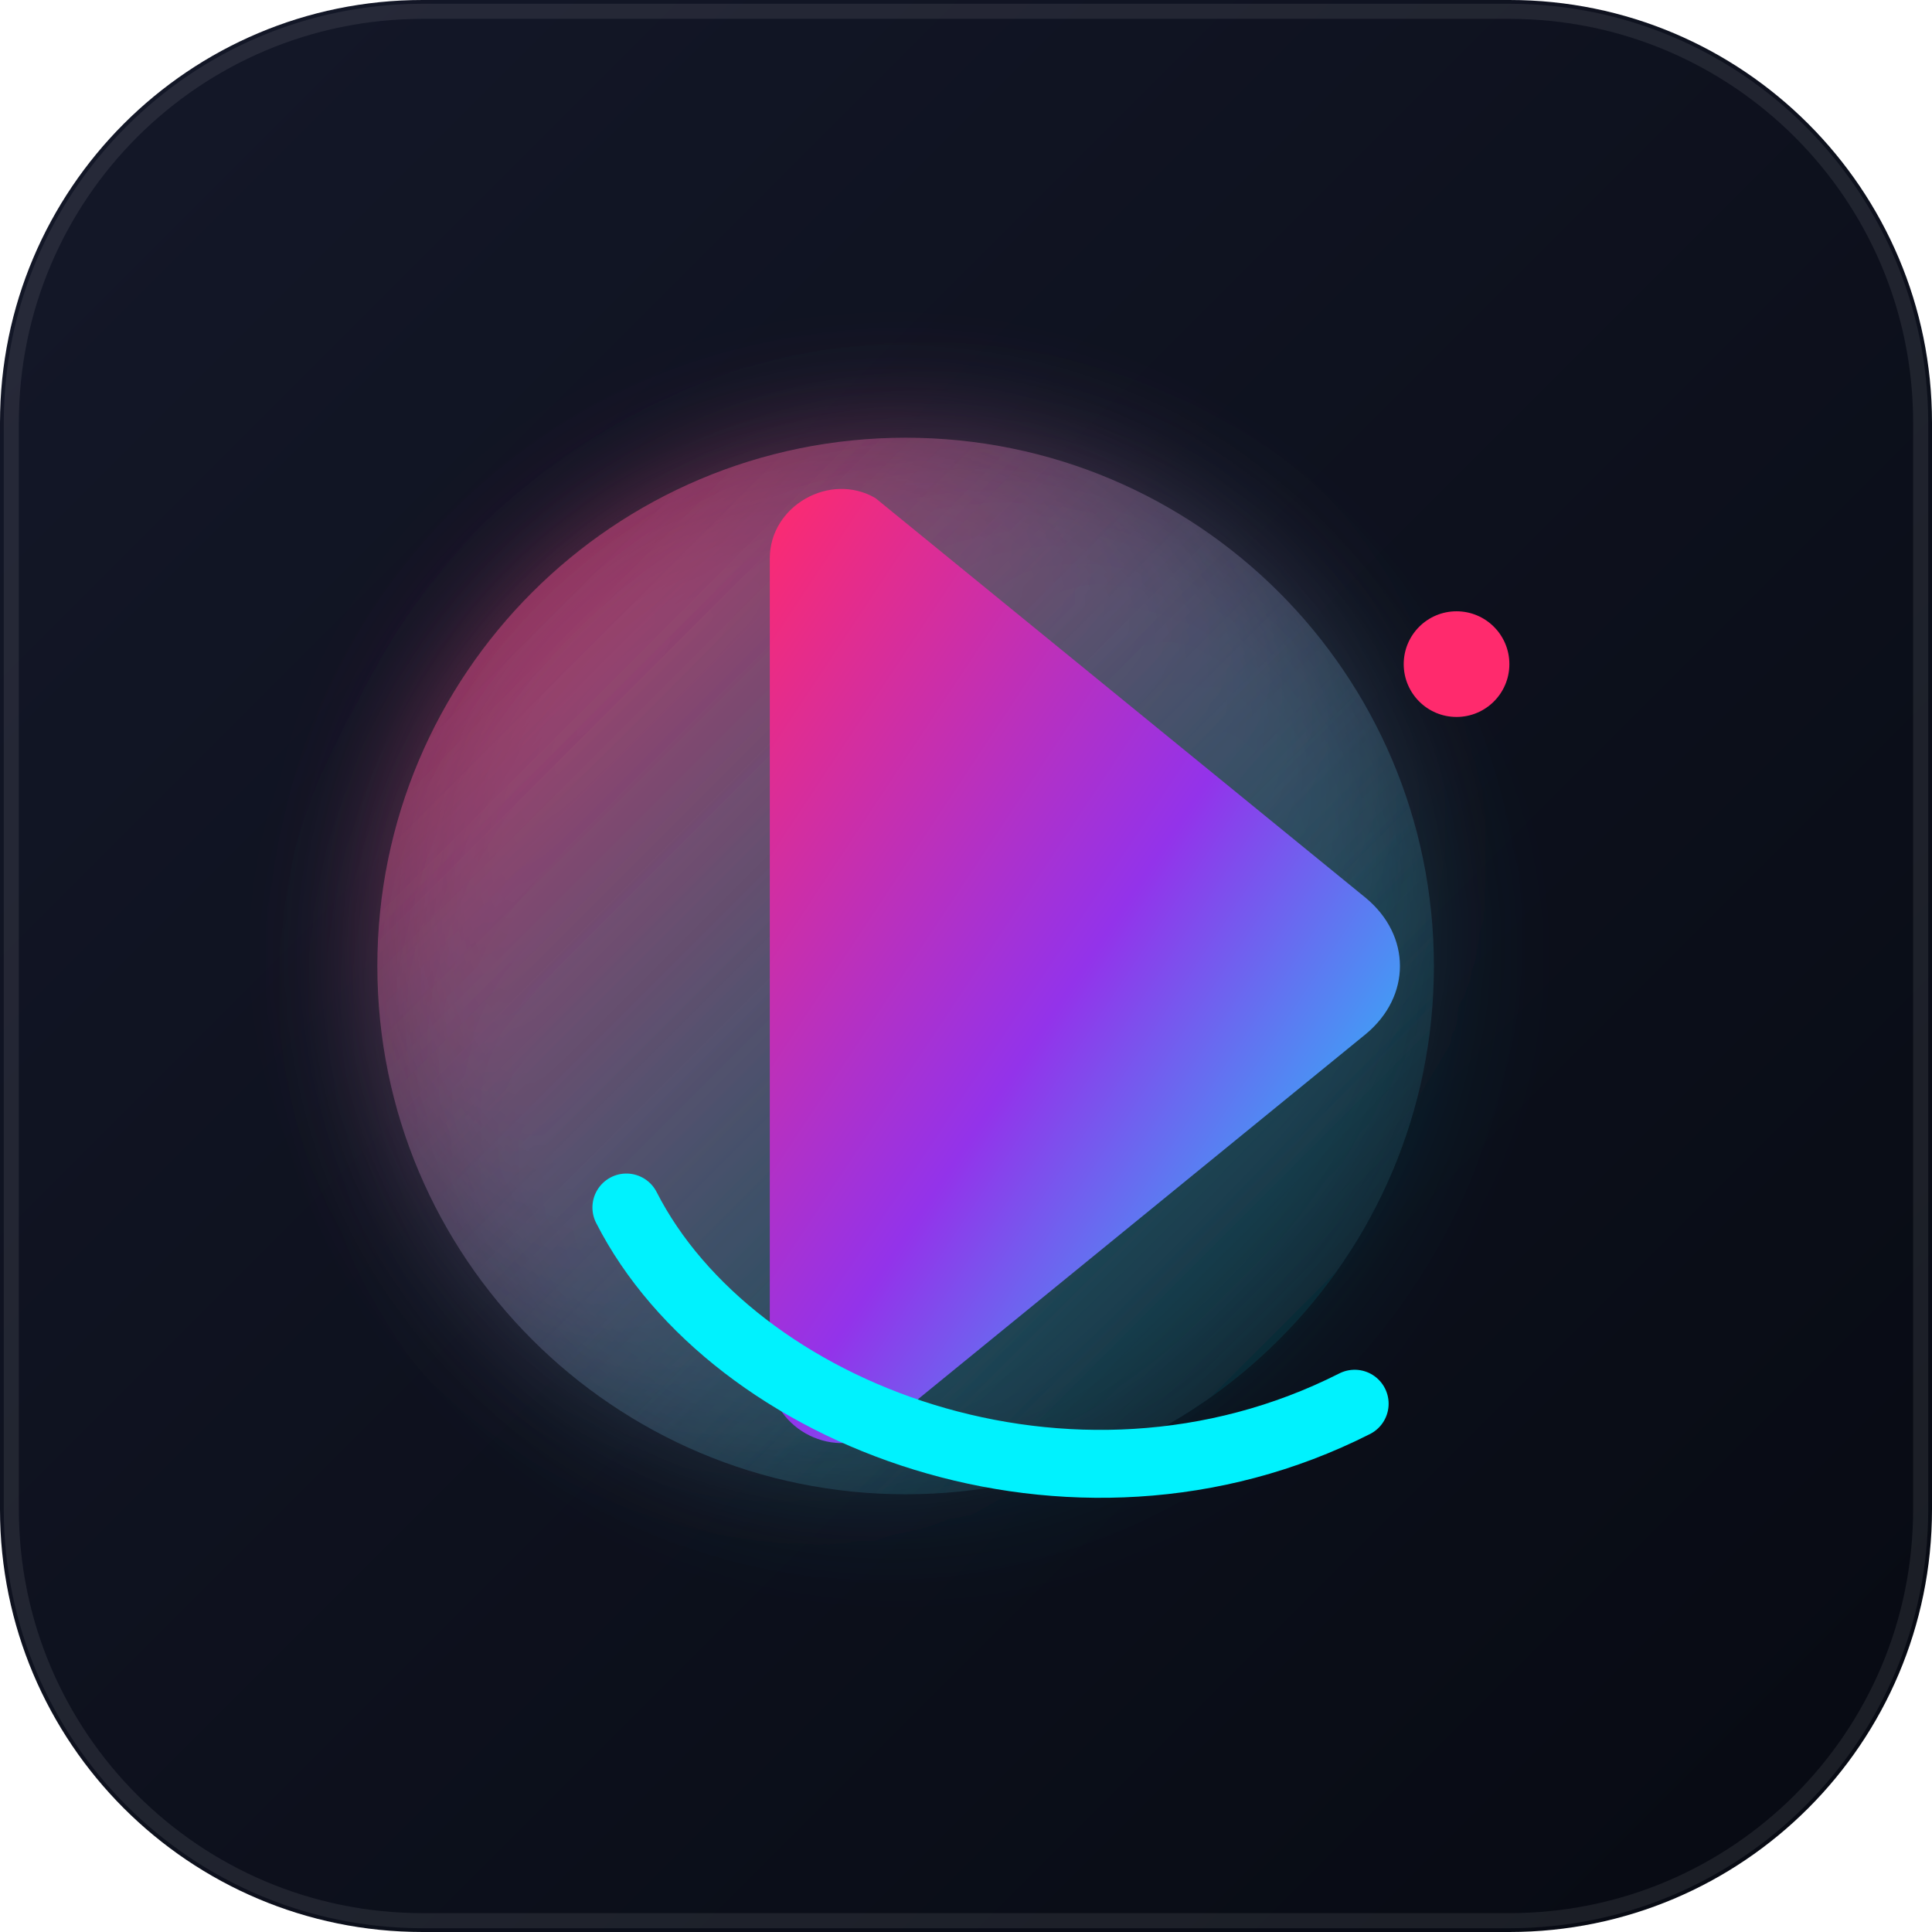
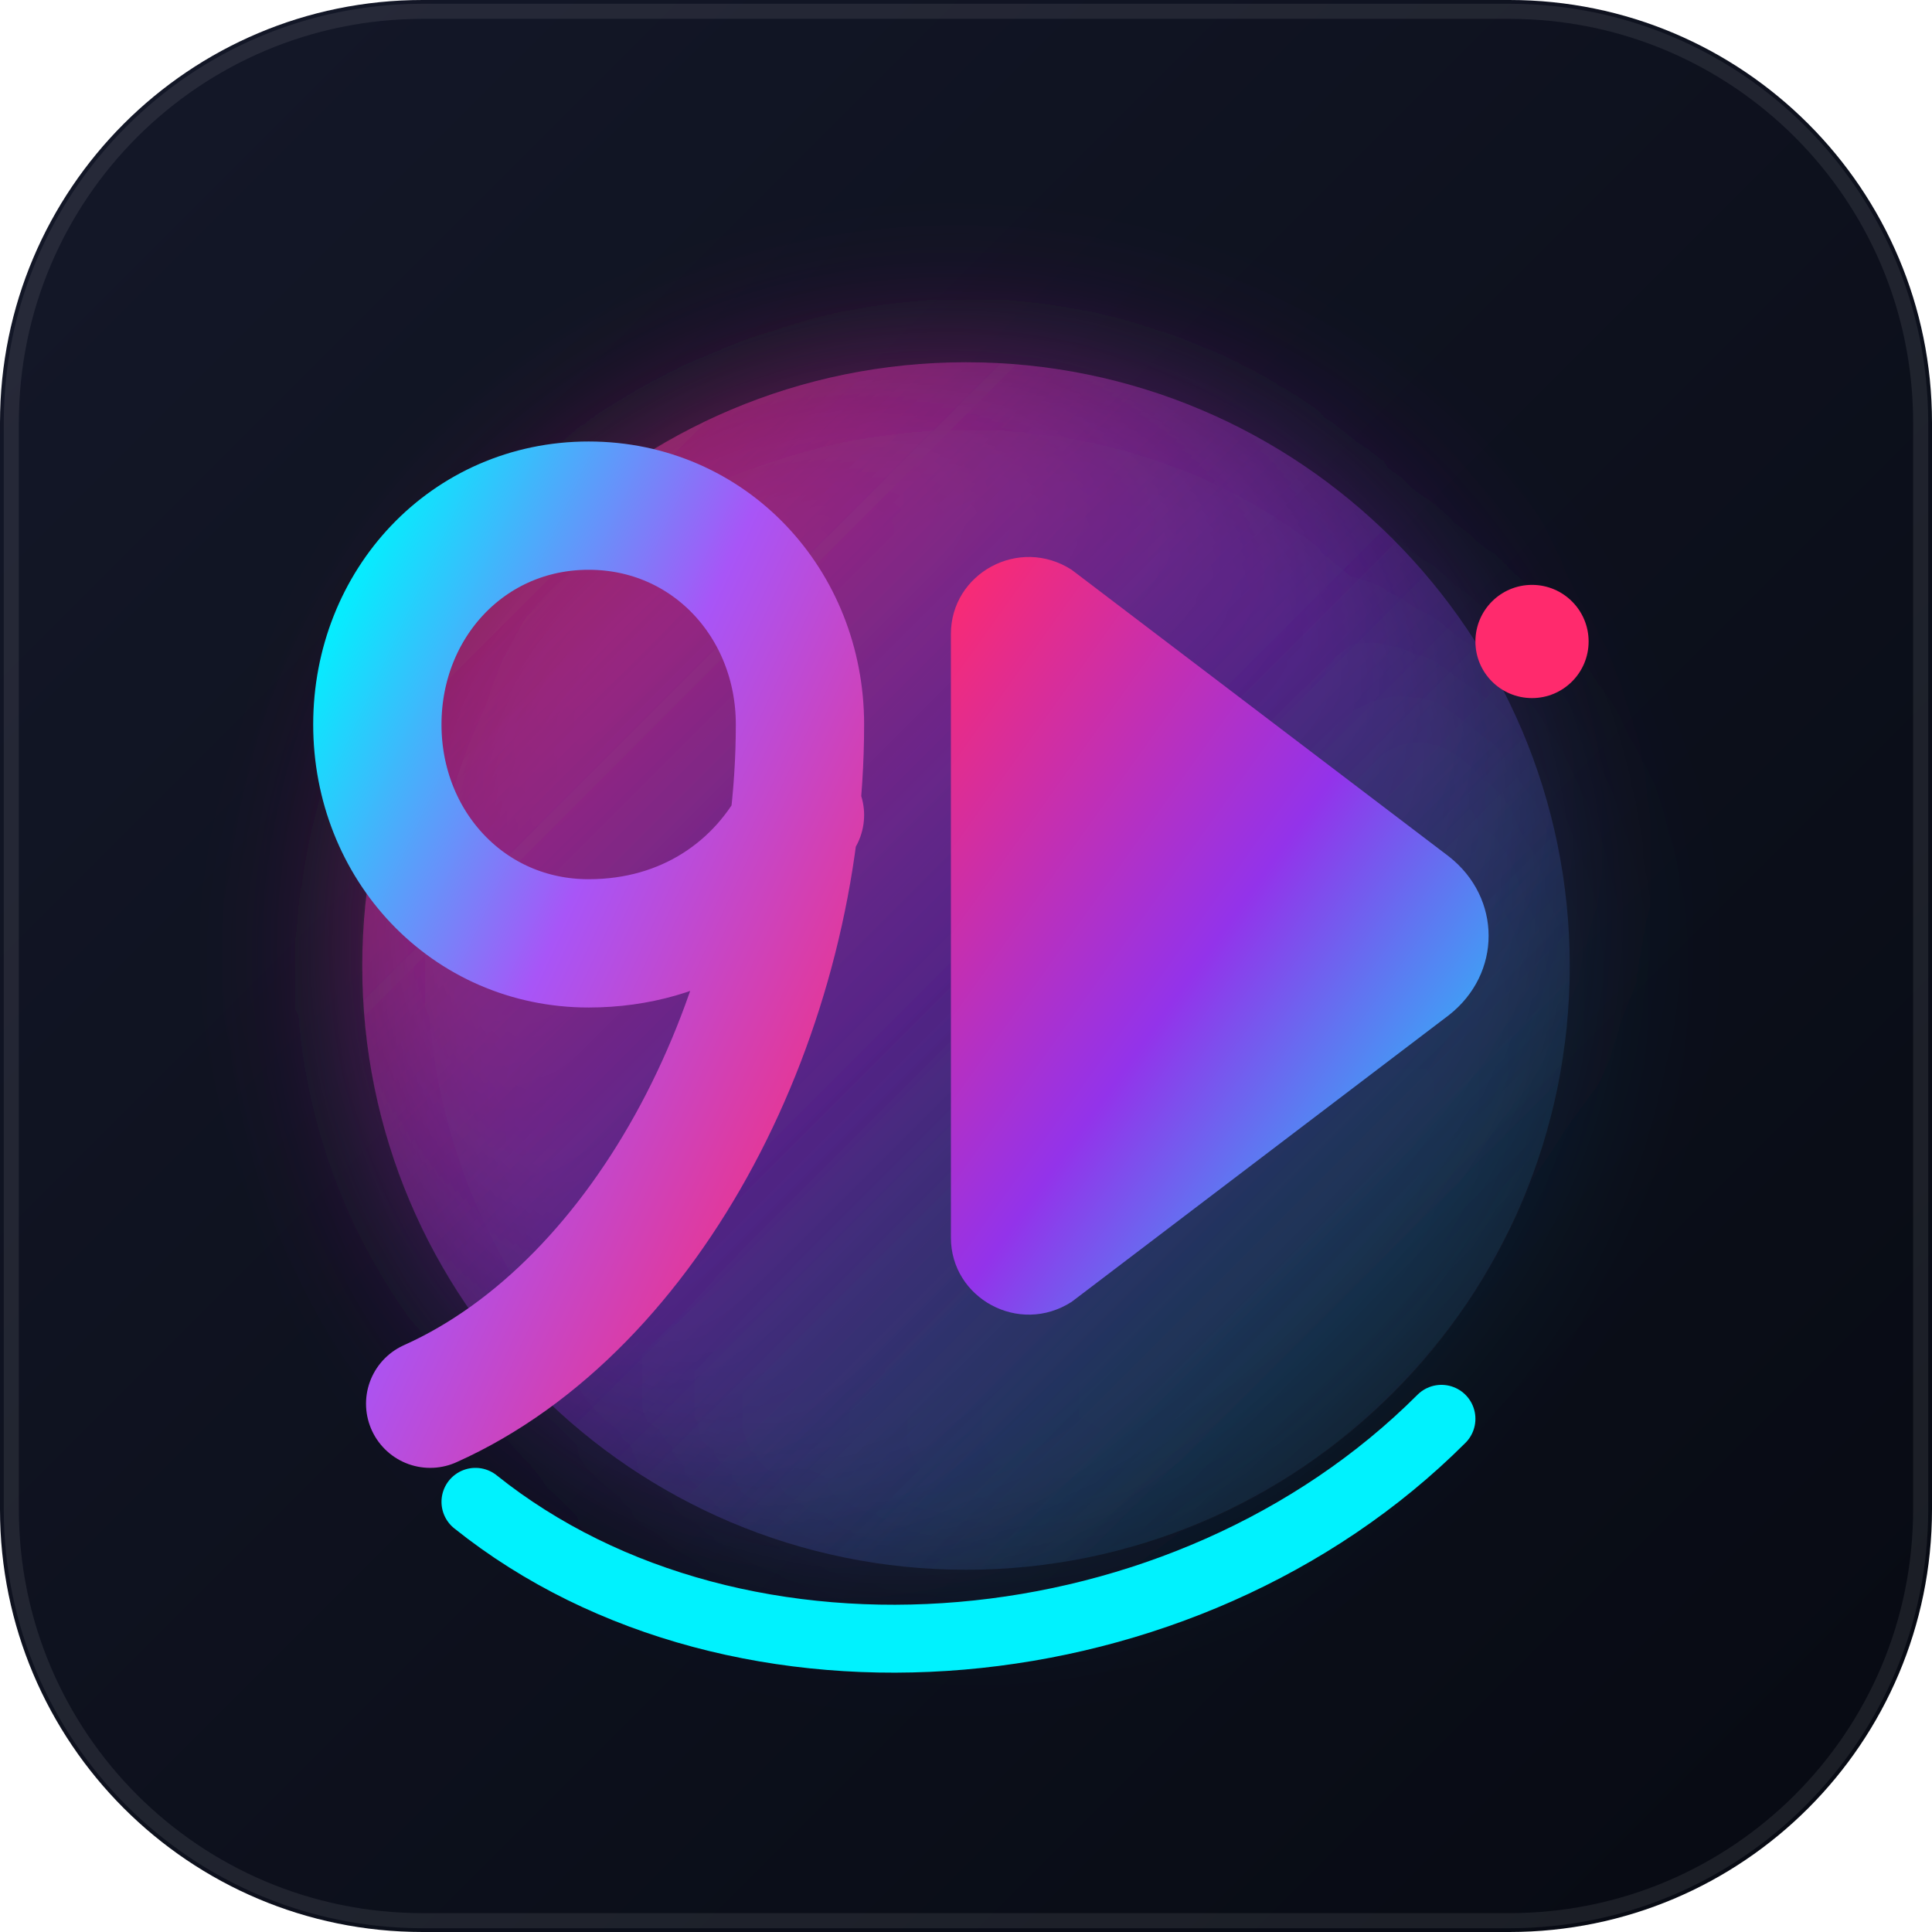
<svg xmlns="http://www.w3.org/2000/svg" viewBox="0 0 512 512" width="512" height="512">
  <defs>
    <linearGradient id="bgGrad" x1="0%" y1="0%" x2="100%" y2="100%">
      <stop offset="0%" stop-color="#141829" />
      <stop offset="100%" stop-color="#070a12" />
+     </linearGradient>
+     <linearGradient id="nineGrad" x1="0%" y1="0%" x2="100%" y2="100%">
+       <stop offset="0%" stop-color="#00f2fe" />
+       <stop offset="45%" stop-color="#a855f7" />
+       <stop offset="100%" stop-color="#ff2a6d" />
    </linearGradient>
    <linearGradient id="prismGrad" x1="0%" y1="0%" x2="100%" y2="100%">
      <stop offset="0%" stop-color="#ff2a6d" />
      <stop offset="50%" stop-color="#9333ea" />
      <stop offset="100%" stop-color="#00f2fe" />
    </linearGradient>
    <linearGradient id="glowGrad" x1="0%" y1="0%" x2="100%" y2="100%">
      <stop offset="0%" stop-color="#ff2a6d" stop-opacity="0.6" />
+       <stop offset="50%" stop-color="#9333ea" stop-opacity="0.3" />
      <stop offset="100%" stop-color="#00f2fe" stop-opacity="0" />
    </linearGradient>
-     <filter id="neonGlow" x="-20%" y="-20%" width="140%" height="140%">
-       <feGaussianBlur stdDeviation="16" result="blur" />
+     <filter id="neonGlow" x="-30%" y="-30%" width="160%" height="160%">
+       <feGaussianBlur stdDeviation="20" result="blur" />
      <feComposite in="SourceGraphic" in2="blur" operator="over" />
    </filter>
  </defs>
  <rect width="512" height="512" rx="112" fill="url(#bgGrad)" />
  <rect width="506" height="506" x="3" y="3" rx="109" fill="none" stroke="rgba(255,255,255,0.08)" stroke-width="4" />
-   <circle cx="240" cy="256" r="140" fill="url(#glowGrad)" filter="url(#neonGlow)" />
-   <g transform="translate(14, 0)">
-     <path d="M 190 148 C 190 134, 206 125, 218 132 L 348 238 C 360 248, 360 264, 348 274 L 218 380 C 206 387, 190 378, 190 364 Z" fill="url(#prismGrad)" />
-     <path d="M 152 320 C 180 375, 270 410, 345 372" fill="none" stroke="#00f2fe" stroke-width="18" stroke-linecap="round" />
-     <circle cx="372" cy="176" r="14" fill="#ff2a6d" />
+   <circle cx="256" cy="256" r="160" fill="url(#glowGrad)" filter="url(#neonGlow)" />
+   <g>
+     <path d="M 212 216               C 202 236, 182 250, 156 250               C 124 250, 100 224, 100 192               C 100 160, 124 134, 156 134               C 188 134, 212 160, 212 192               C 212 268, 172 346, 114 372" fill="none" stroke="url(#nineGrad)" stroke-width="34" stroke-linecap="round" stroke-linejoin="round" />
+     <path d="M 252 168 C 252 152, 270 142, 284 151 L 384 227 C 398 238, 398 258, 384 269 L 284 345 C 270 354, 252 344, 252 328 Z" fill="url(#prismGrad)" />
+     <path d="M 126 398 C 196 454, 314 444, 382 376" fill="none" stroke="#00f2fe" stroke-width="18" stroke-linecap="round" />
+     <circle cx="406" cy="170" r="15" fill="#ff2a6d" />
  </g>
</svg>
